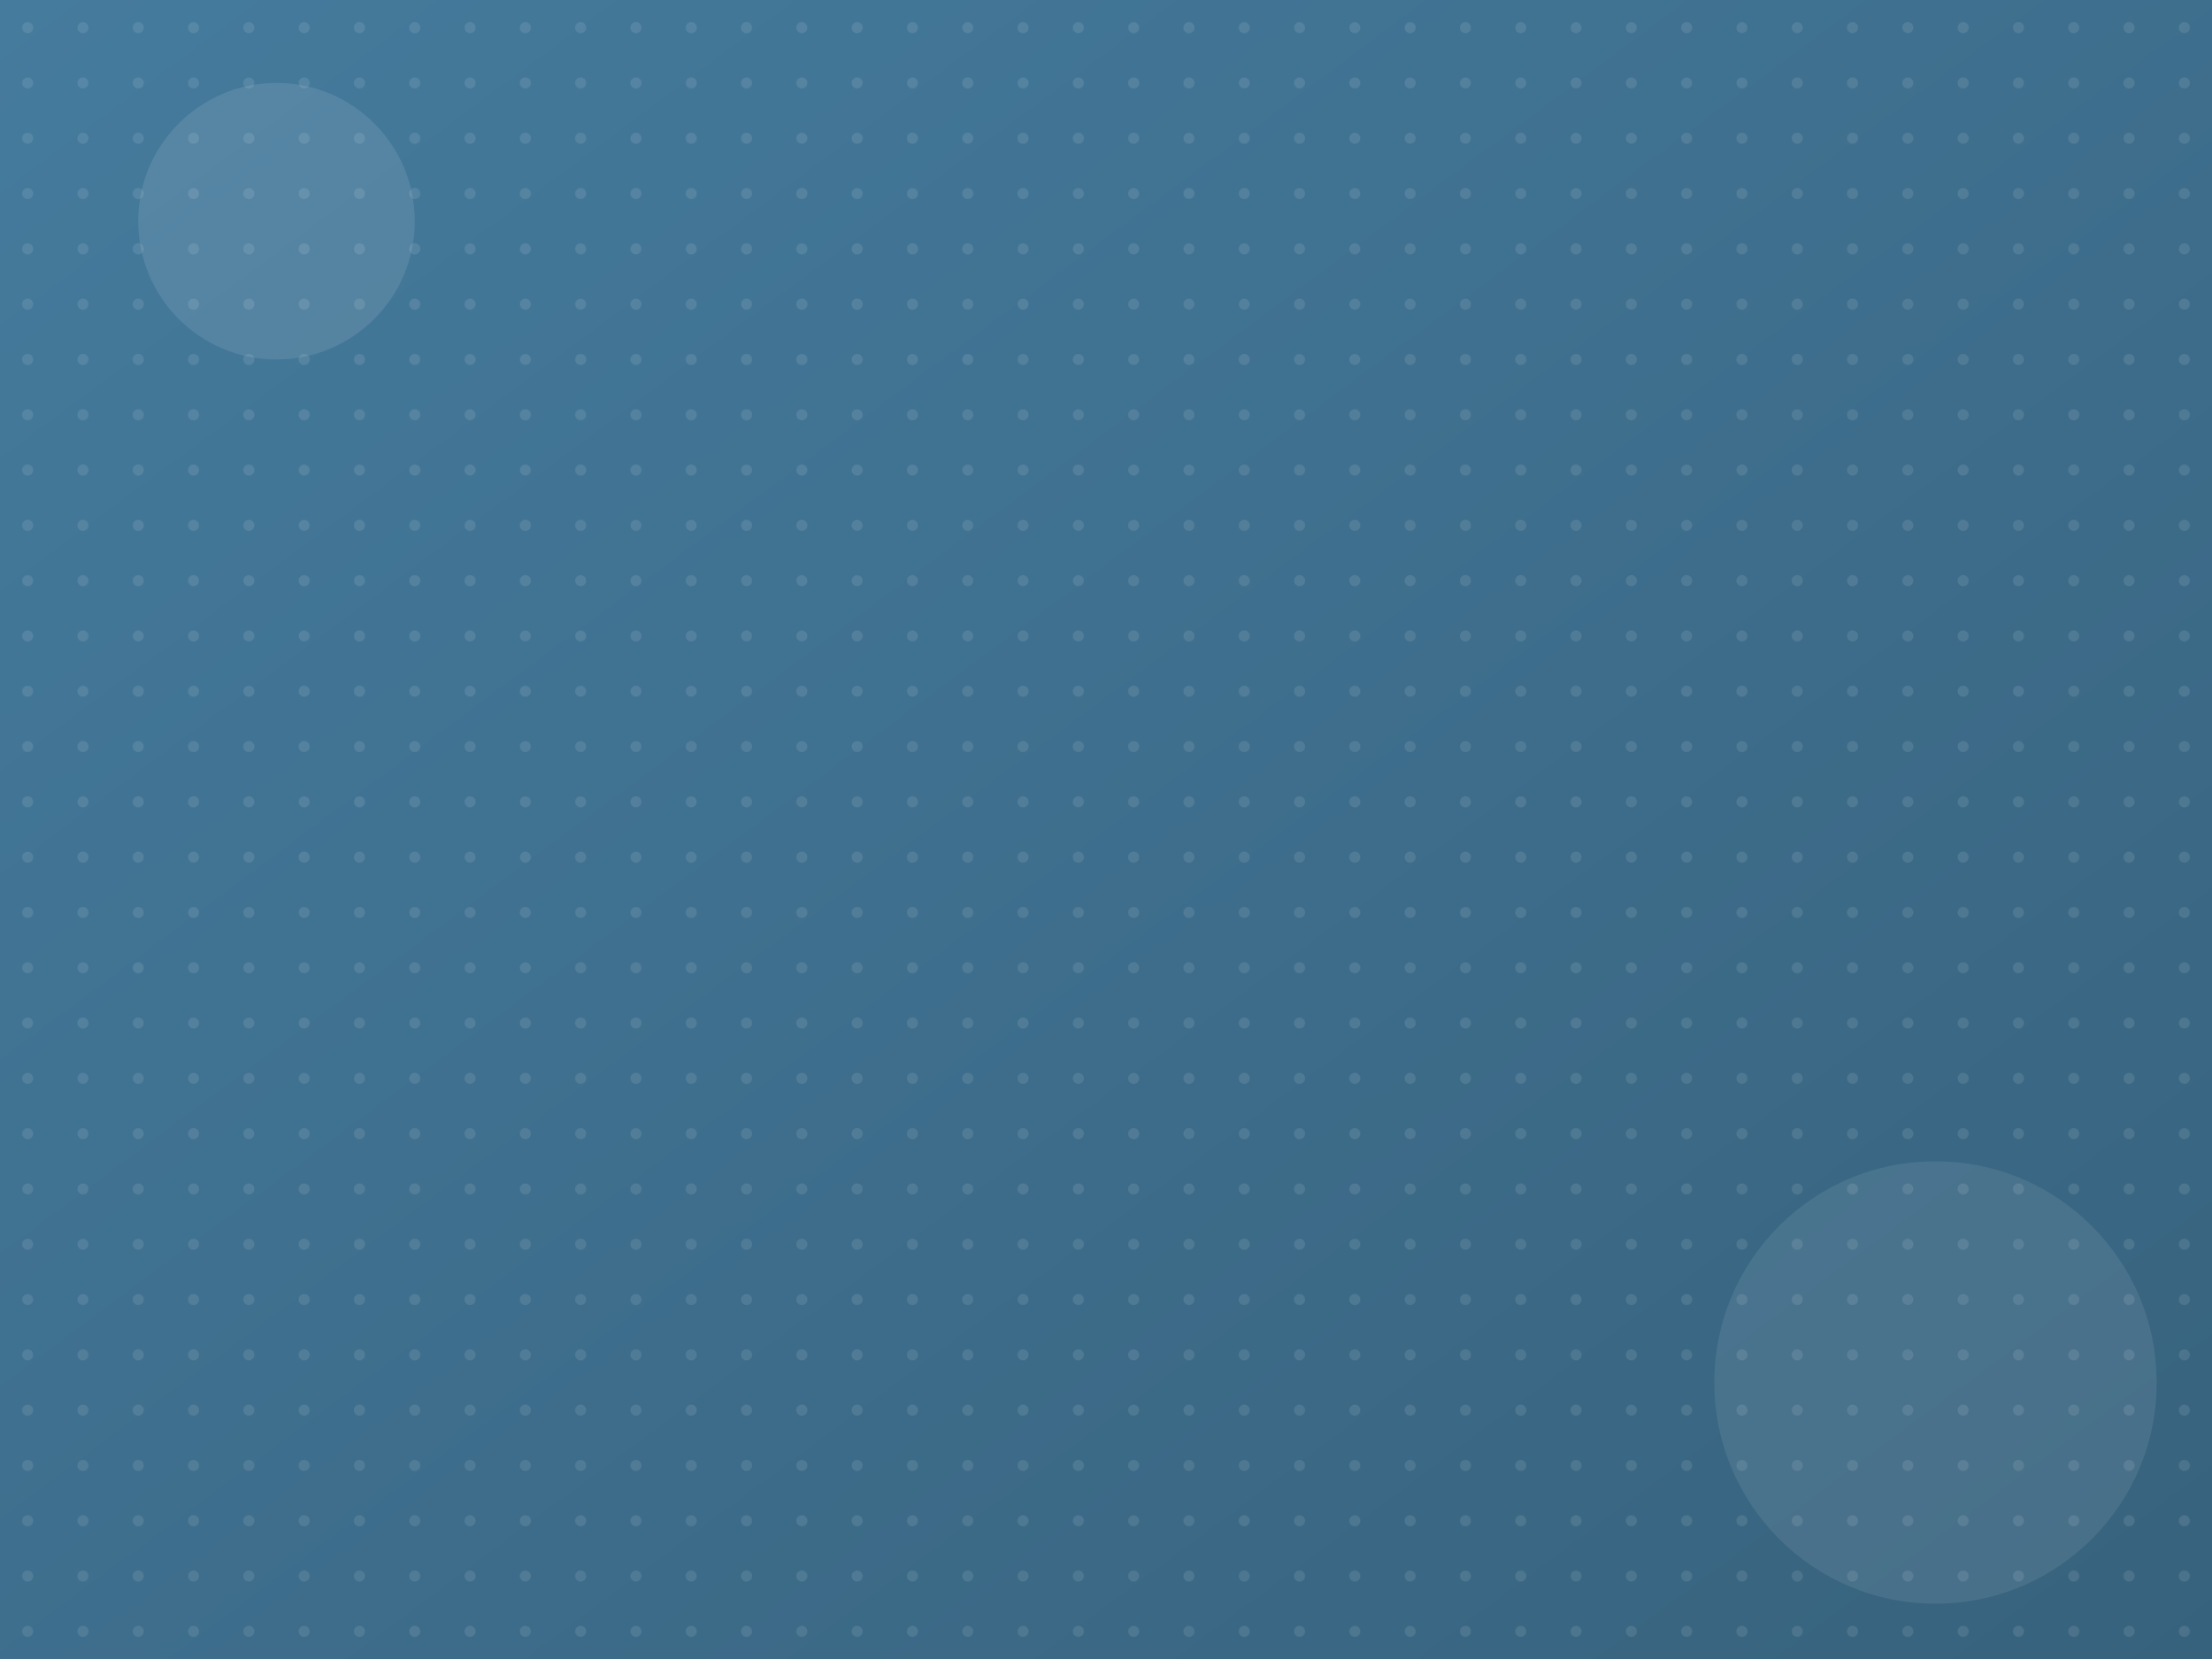
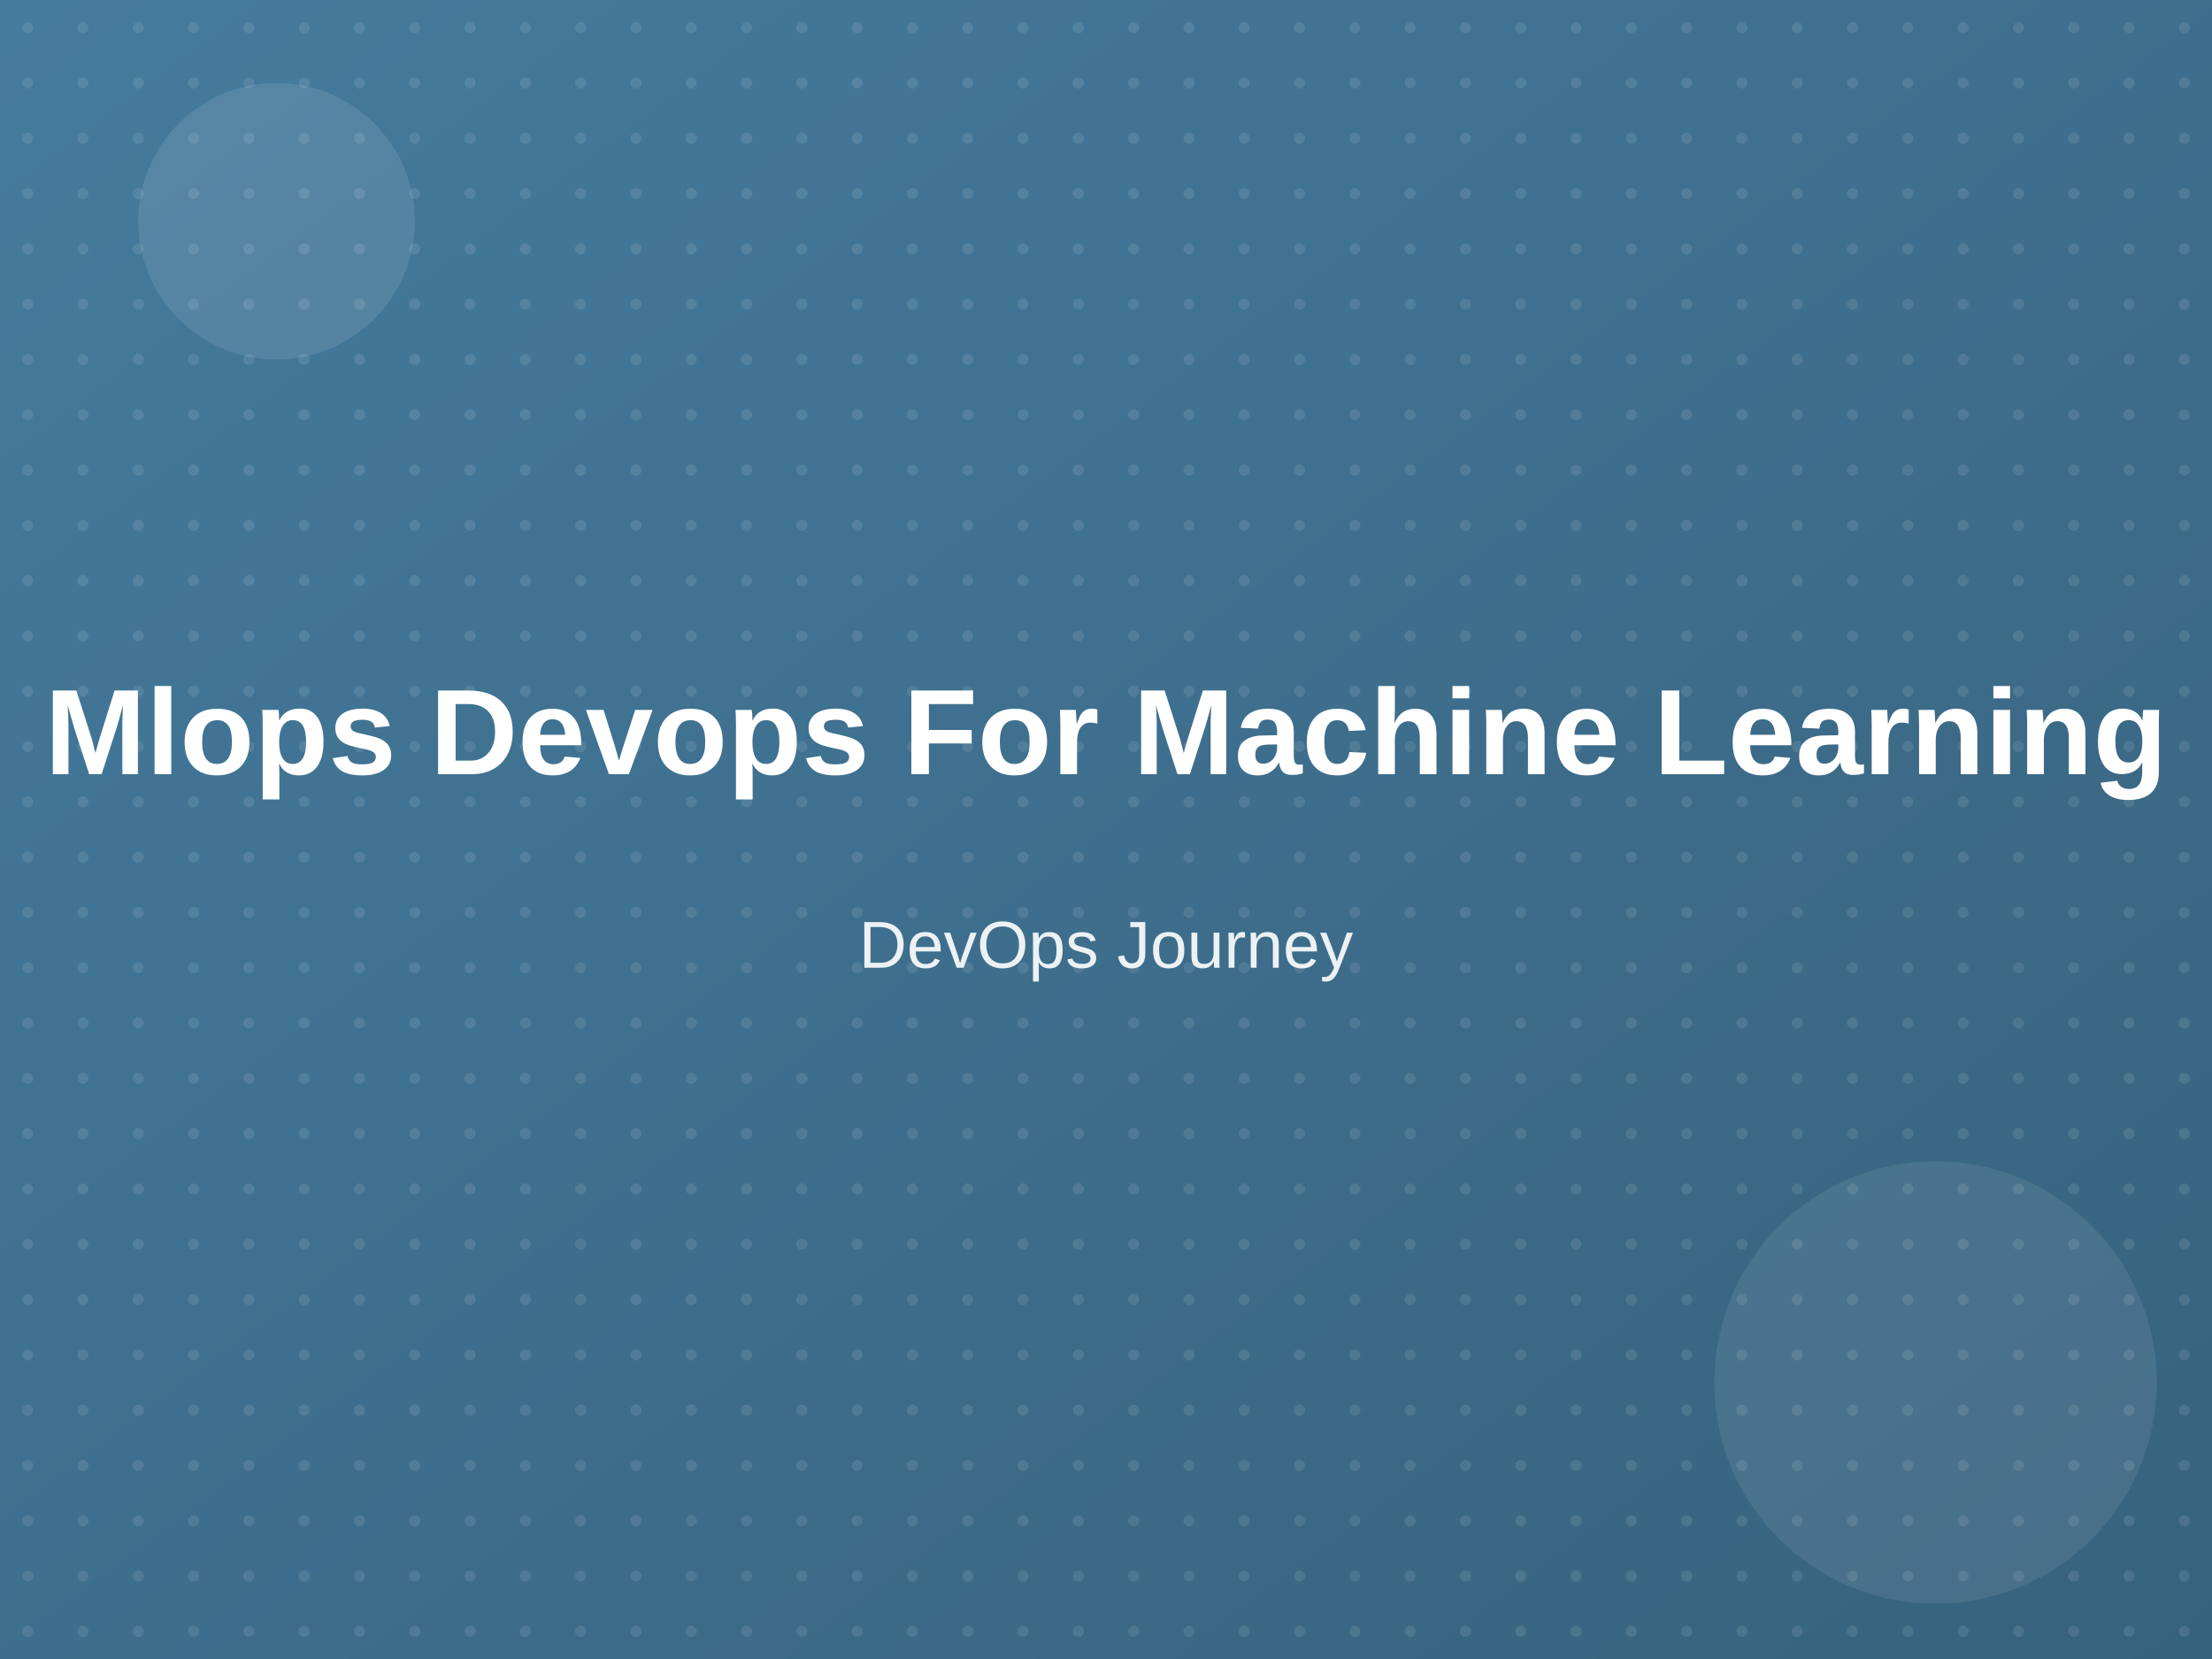
<svg xmlns="http://www.w3.org/2000/svg" width="800" height="600">
  <defs>
    <linearGradient id="grad" x1="0%" y1="0%" x2="100%" y2="100%">
      <stop offset="0%" style="stop-color:#457B9D;stop-opacity:1" />
      <stop offset="100%" style="stop-color:#37627d;stop-opacity:1" />
    </linearGradient>
    <pattern id="dots" x="20" y="20" width="20" height="20" patternUnits="userSpaceOnUse">
      <circle cx="10" cy="10" r="2" fill="rgba(255,255,255,0.1)" />
    </pattern>
  </defs>
  <rect width="800" height="600" fill="url(#grad)" />
  <rect width="800" height="600" fill="url(#dots)" />
  <circle cx="100" cy="80" r="50" fill="rgba(255,255,255,0.1)" />
  <circle cx="700" cy="500" r="80" fill="rgba(255,255,255,0.08)" />
+   <text x="400" y="280" font-size="44" font-family="Arial, sans-serif" font-weight="bold" text-anchor="middle" fill="white" word-spacing="10">
+     Mlops Devops For Machine Learning
+   </text>
+   <text x="400" y="350" font-size="24" font-family="Arial, sans-serif" text-anchor="middle" fill="rgba(255,255,255,0.9)">
+     DevOps Journey
+   </text>
</svg>
